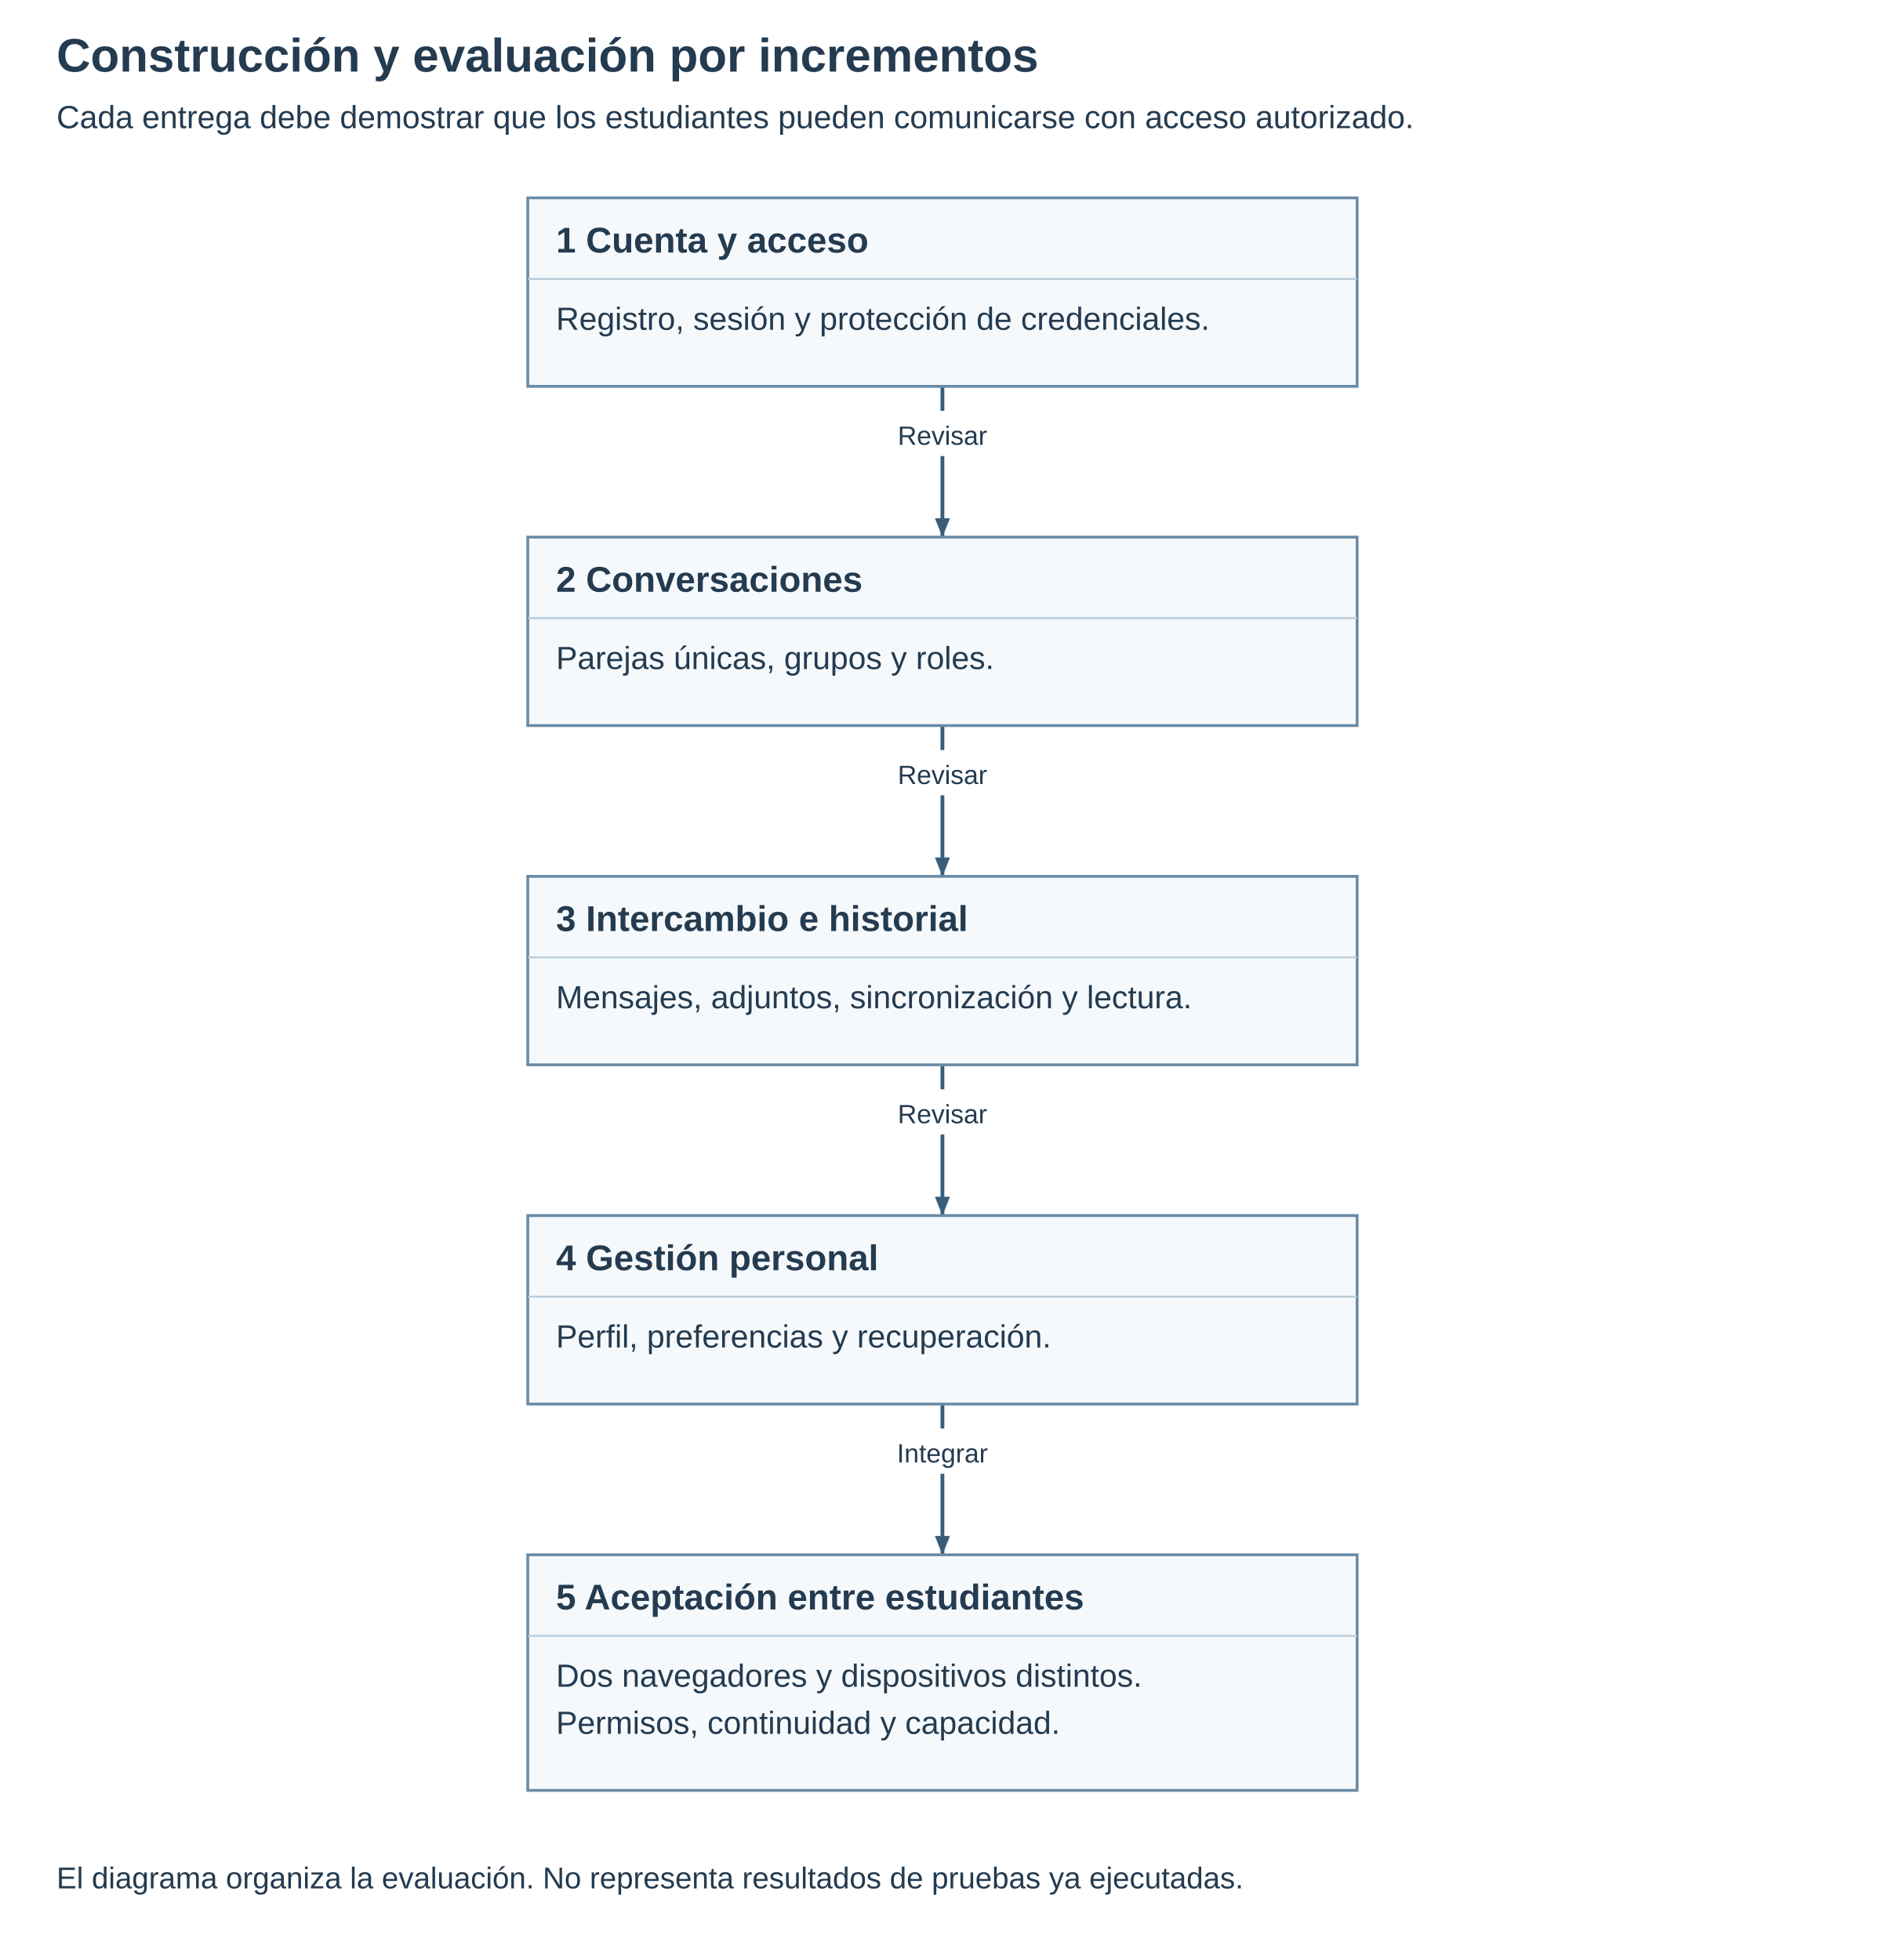
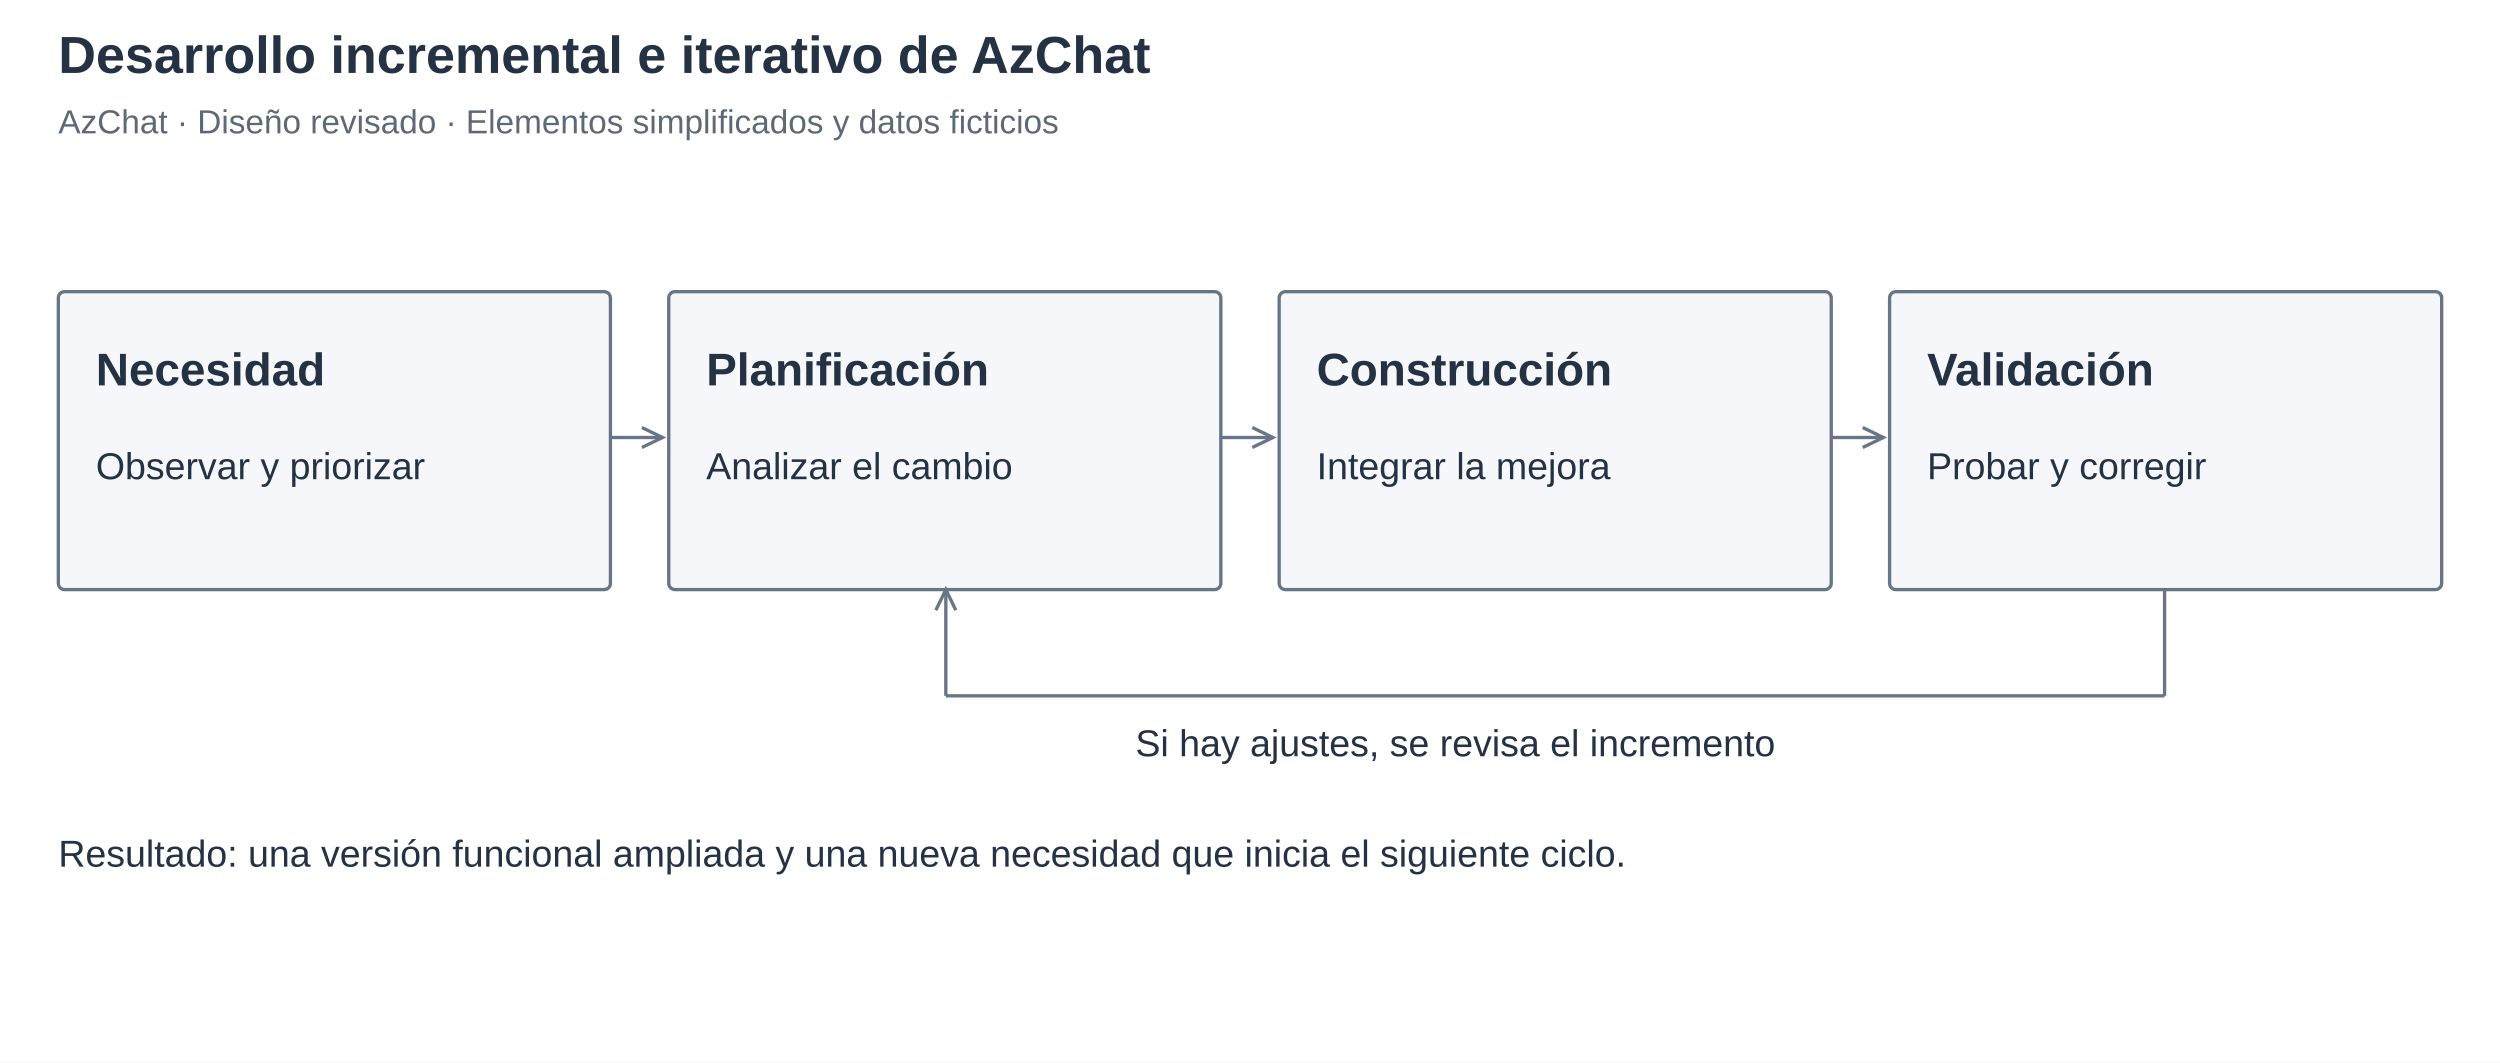
- <svg xmlns="http://www.w3.org/2000/svg" width="1000" height="1040" viewBox="0 0 1000 1040" role="img" aria-labelledby="title desc">
-   <defs>
-     <marker id="arrow" markerWidth="9" markerHeight="9" refX="8" refY="4" orient="auto">
-       <path d="M0,0 L8,4 L0,8" fill="none" stroke="#375d7b" stroke-width="1.4" />
-     </marker>
-   </defs>
-   <rect width="1000" height="1040" fill="white" />
-   <text x="30" y="38" font-family="Arial, sans-serif" font-size="25" font-weight="bold" fill="#243b50" text-anchor="start">Construcción y evaluación por incrementos</text>
-   <text x="30" y="68" font-family="Arial, sans-serif" font-size="17" font-weight="normal" fill="#243b50" text-anchor="start">Cada entrega debe demostrar que los estudiantes pueden comunicarse con acceso autorizado.</text>
-   <path d="M500.0,205 L500.0,285" stroke="#375d7b" stroke-width="2" fill="none" />
-   <path d="M500.0,285 L504.0,275.0 L496.0,275.0 Z" fill="#375d7b" />
-   <rect x="475.5" y="218.0" width="49" height="24" fill="white" />
-   <text x="500.0" y="236.0" font-family="Arial, sans-serif" font-size="14" font-weight="normal" fill="#243b50" text-anchor="middle">Revisar</text>
-   <path d="M500.0,385 L500.0,465" stroke="#375d7b" stroke-width="2" fill="none" />
-   <path d="M500.0,465 L504.0,455.0 L496.0,455.0 Z" fill="#375d7b" />
-   <rect x="475.5" y="398.0" width="49" height="24" fill="white" />
-   <text x="500.0" y="416.0" font-family="Arial, sans-serif" font-size="14" font-weight="normal" fill="#243b50" text-anchor="middle">Revisar</text>
-   <path d="M500.0,565 L500.0,645" stroke="#375d7b" stroke-width="2" fill="none" />
-   <path d="M500.0,645 L504.0,635.0 L496.0,635.0 Z" fill="#375d7b" />
-   <rect x="475.5" y="578.0" width="49" height="24" fill="white" />
-   <text x="500.0" y="596.0" font-family="Arial, sans-serif" font-size="14" font-weight="normal" fill="#243b50" text-anchor="middle">Revisar</text>
-   <path d="M500.0,745 L500.0,825" stroke="#375d7b" stroke-width="2" fill="none" />
-   <path d="M500.0,825 L504.0,815.0 L496.0,815.0 Z" fill="#375d7b" />
-   <rect x="472.0" y="758.0" width="56" height="24" fill="white" />
-   <text x="500.0" y="776.0" font-family="Arial, sans-serif" font-size="14" font-weight="normal" fill="#243b50" text-anchor="middle">Integrar</text>
-   <rect x="280" y="105" width="440" height="100" fill="#f5f9fc" stroke="#6a8ba6" stroke-width="1.5" />
-   <path d="M280,148 H720" stroke="#b9ccd9" />
-   <text x="295" y="134" font-family="Arial, sans-serif" font-size="19" font-weight="bold" fill="#243b50" text-anchor="start">1  Cuenta y acceso</text>
-   <text x="295" y="175" font-family="Arial, sans-serif" font-size="17" font-weight="normal" fill="#243b50" text-anchor="start">Registro, sesión y protección de credenciales.</text>
-   <rect x="280" y="285" width="440" height="100" fill="#f5f9fc" stroke="#6a8ba6" stroke-width="1.5" />
-   <path d="M280,328 H720" stroke="#b9ccd9" />
-   <text x="295" y="314" font-family="Arial, sans-serif" font-size="19" font-weight="bold" fill="#243b50" text-anchor="start">2  Conversaciones</text>
-   <text x="295" y="355" font-family="Arial, sans-serif" font-size="17" font-weight="normal" fill="#243b50" text-anchor="start">Parejas únicas, grupos y roles.</text>
-   <rect x="280" y="465" width="440" height="100" fill="#f5f9fc" stroke="#6a8ba6" stroke-width="1.5" />
-   <path d="M280,508 H720" stroke="#b9ccd9" />
-   <text x="295" y="494" font-family="Arial, sans-serif" font-size="19" font-weight="bold" fill="#243b50" text-anchor="start">3  Intercambio e historial</text>
-   <text x="295" y="535" font-family="Arial, sans-serif" font-size="17" font-weight="normal" fill="#243b50" text-anchor="start">Mensajes, adjuntos, sincronización y lectura.</text>
-   <rect x="280" y="645" width="440" height="100" fill="#f5f9fc" stroke="#6a8ba6" stroke-width="1.5" />
-   <path d="M280,688 H720" stroke="#b9ccd9" />
-   <text x="295" y="674" font-family="Arial, sans-serif" font-size="19" font-weight="bold" fill="#243b50" text-anchor="start">4  Gestión personal</text>
-   <text x="295" y="715" font-family="Arial, sans-serif" font-size="17" font-weight="normal" fill="#243b50" text-anchor="start">Perfil, preferencias y recuperación.</text>
-   <rect x="280" y="825" width="440" height="125" fill="#f5f9fc" stroke="#6a8ba6" stroke-width="1.5" />
-   <path d="M280,868 H720" stroke="#b9ccd9" />
-   <text x="295" y="854" font-family="Arial, sans-serif" font-size="19" font-weight="bold" fill="#243b50" text-anchor="start">5  Aceptación entre estudiantes</text>
-   <text x="295" y="895" font-family="Arial, sans-serif" font-size="17" font-weight="normal" fill="#243b50" text-anchor="start">Dos navegadores y dispositivos distintos.</text>
-   <text x="295" y="920" font-family="Arial, sans-serif" font-size="17" font-weight="normal" fill="#243b50" text-anchor="start">Permisos, continuidad y capacidad.</text>
-   <text x="30" y="1002" font-family="Arial, sans-serif" font-size="16" font-weight="normal" fill="#243b50" text-anchor="start">El diagrama organiza la evaluación. No representa resultados de pruebas ya ejecutadas.</text>
+ <svg xmlns="http://www.w3.org/2000/svg" width="1200" height="510" viewBox="0 0 1200 510" role="img">
+   <rect width="100%" height="100%" fill="white" />
+   <text x="28" y="35" font-family="Arial,sans-serif" font-size="25" fill="#243244" font-weight="bold">Desarrollo incremental e iterativo de AzChat</text>
+   <text x="28" y="64" font-family="Arial,sans-serif" font-size="16" fill="#5d6976" font-weight="normal">AzChat · Diseño revisado · Elementos simplificados y datos ficticios</text>
+   <rect x="28" y="140" width="265" height="143" rx="3" fill="#f5f7fa" stroke="#677586" stroke-width="1.6" />
+   <text x="46" y="185" font-family="Arial,sans-serif" font-size="22" fill="#243244" font-weight="bold">Necesidad</text>
+   <text x="46" y="230" font-family="Arial,sans-serif" font-size="18" fill="#243244" font-weight="normal">Observar y priorizar</text>
+   <path d="M293 210 L318 210" stroke="#677586" fill="none" stroke-width="1.6" />
+   <polyline points="308.095,214.785 318,210 308.095,205.215" fill="none" stroke="#677586" stroke-width="1.6" />
+   <rect x="321" y="140" width="265" height="143" rx="3" fill="#f5f7fa" stroke="#677586" stroke-width="1.6" />
+   <text x="339" y="185" font-family="Arial,sans-serif" font-size="22" fill="#243244" font-weight="bold">Planificación</text>
+   <text x="339" y="230" font-family="Arial,sans-serif" font-size="18" fill="#243244" font-weight="normal">Analizar el cambio</text>
+   <path d="M586 210 L611 210" stroke="#677586" fill="none" stroke-width="1.6" />
+   <polyline points="601.095,214.785 611,210 601.095,205.215" fill="none" stroke="#677586" stroke-width="1.6" />
+   <rect x="614" y="140" width="265" height="143" rx="3" fill="#f5f7fa" stroke="#677586" stroke-width="1.6" />
+   <text x="632" y="185" font-family="Arial,sans-serif" font-size="22" fill="#243244" font-weight="bold">Construcción</text>
+   <text x="632" y="230" font-family="Arial,sans-serif" font-size="18" fill="#243244" font-weight="normal">Integrar la mejora</text>
+   <path d="M879 210 L904 210" stroke="#677586" fill="none" stroke-width="1.6" />
+   <polyline points="894.095,214.785 904,210 894.095,205.215" fill="none" stroke="#677586" stroke-width="1.6" />
+   <rect x="907" y="140" width="265" height="143" rx="3" fill="#f5f7fa" stroke="#677586" stroke-width="1.6" />
+   <text x="925" y="185" font-family="Arial,sans-serif" font-size="22" fill="#243244" font-weight="bold">Validación</text>
+   <text x="925" y="230" font-family="Arial,sans-serif" font-size="18" fill="#243244" font-weight="normal">Probar y corregir</text>
+   <path d="M1039 283 L1039 334" stroke="#677586" fill="none" stroke-width="1.6" />
+   <path d="M1039 334 L454 334" stroke="#677586" fill="none" stroke-width="1.6" />
+   <path d="M454 334 L454 283" stroke="#677586" fill="none" stroke-width="1.6" />
+   <polyline points="458.785,292.905 454,283 449.215,292.905" fill="none" stroke="#677586" stroke-width="1.6" />
+   <text x="545" y="363" font-family="Arial,sans-serif" font-size="18" fill="#243244" font-weight="normal">Si hay ajustes, se revisa el incremento</text>
+   <text x="28" y="416" font-family="Arial,sans-serif" font-size="18" fill="#243244" font-weight="normal">Resultado: una versión funcional ampliada y una nueva necesidad que inicia el siguiente ciclo.</text>
</svg>
